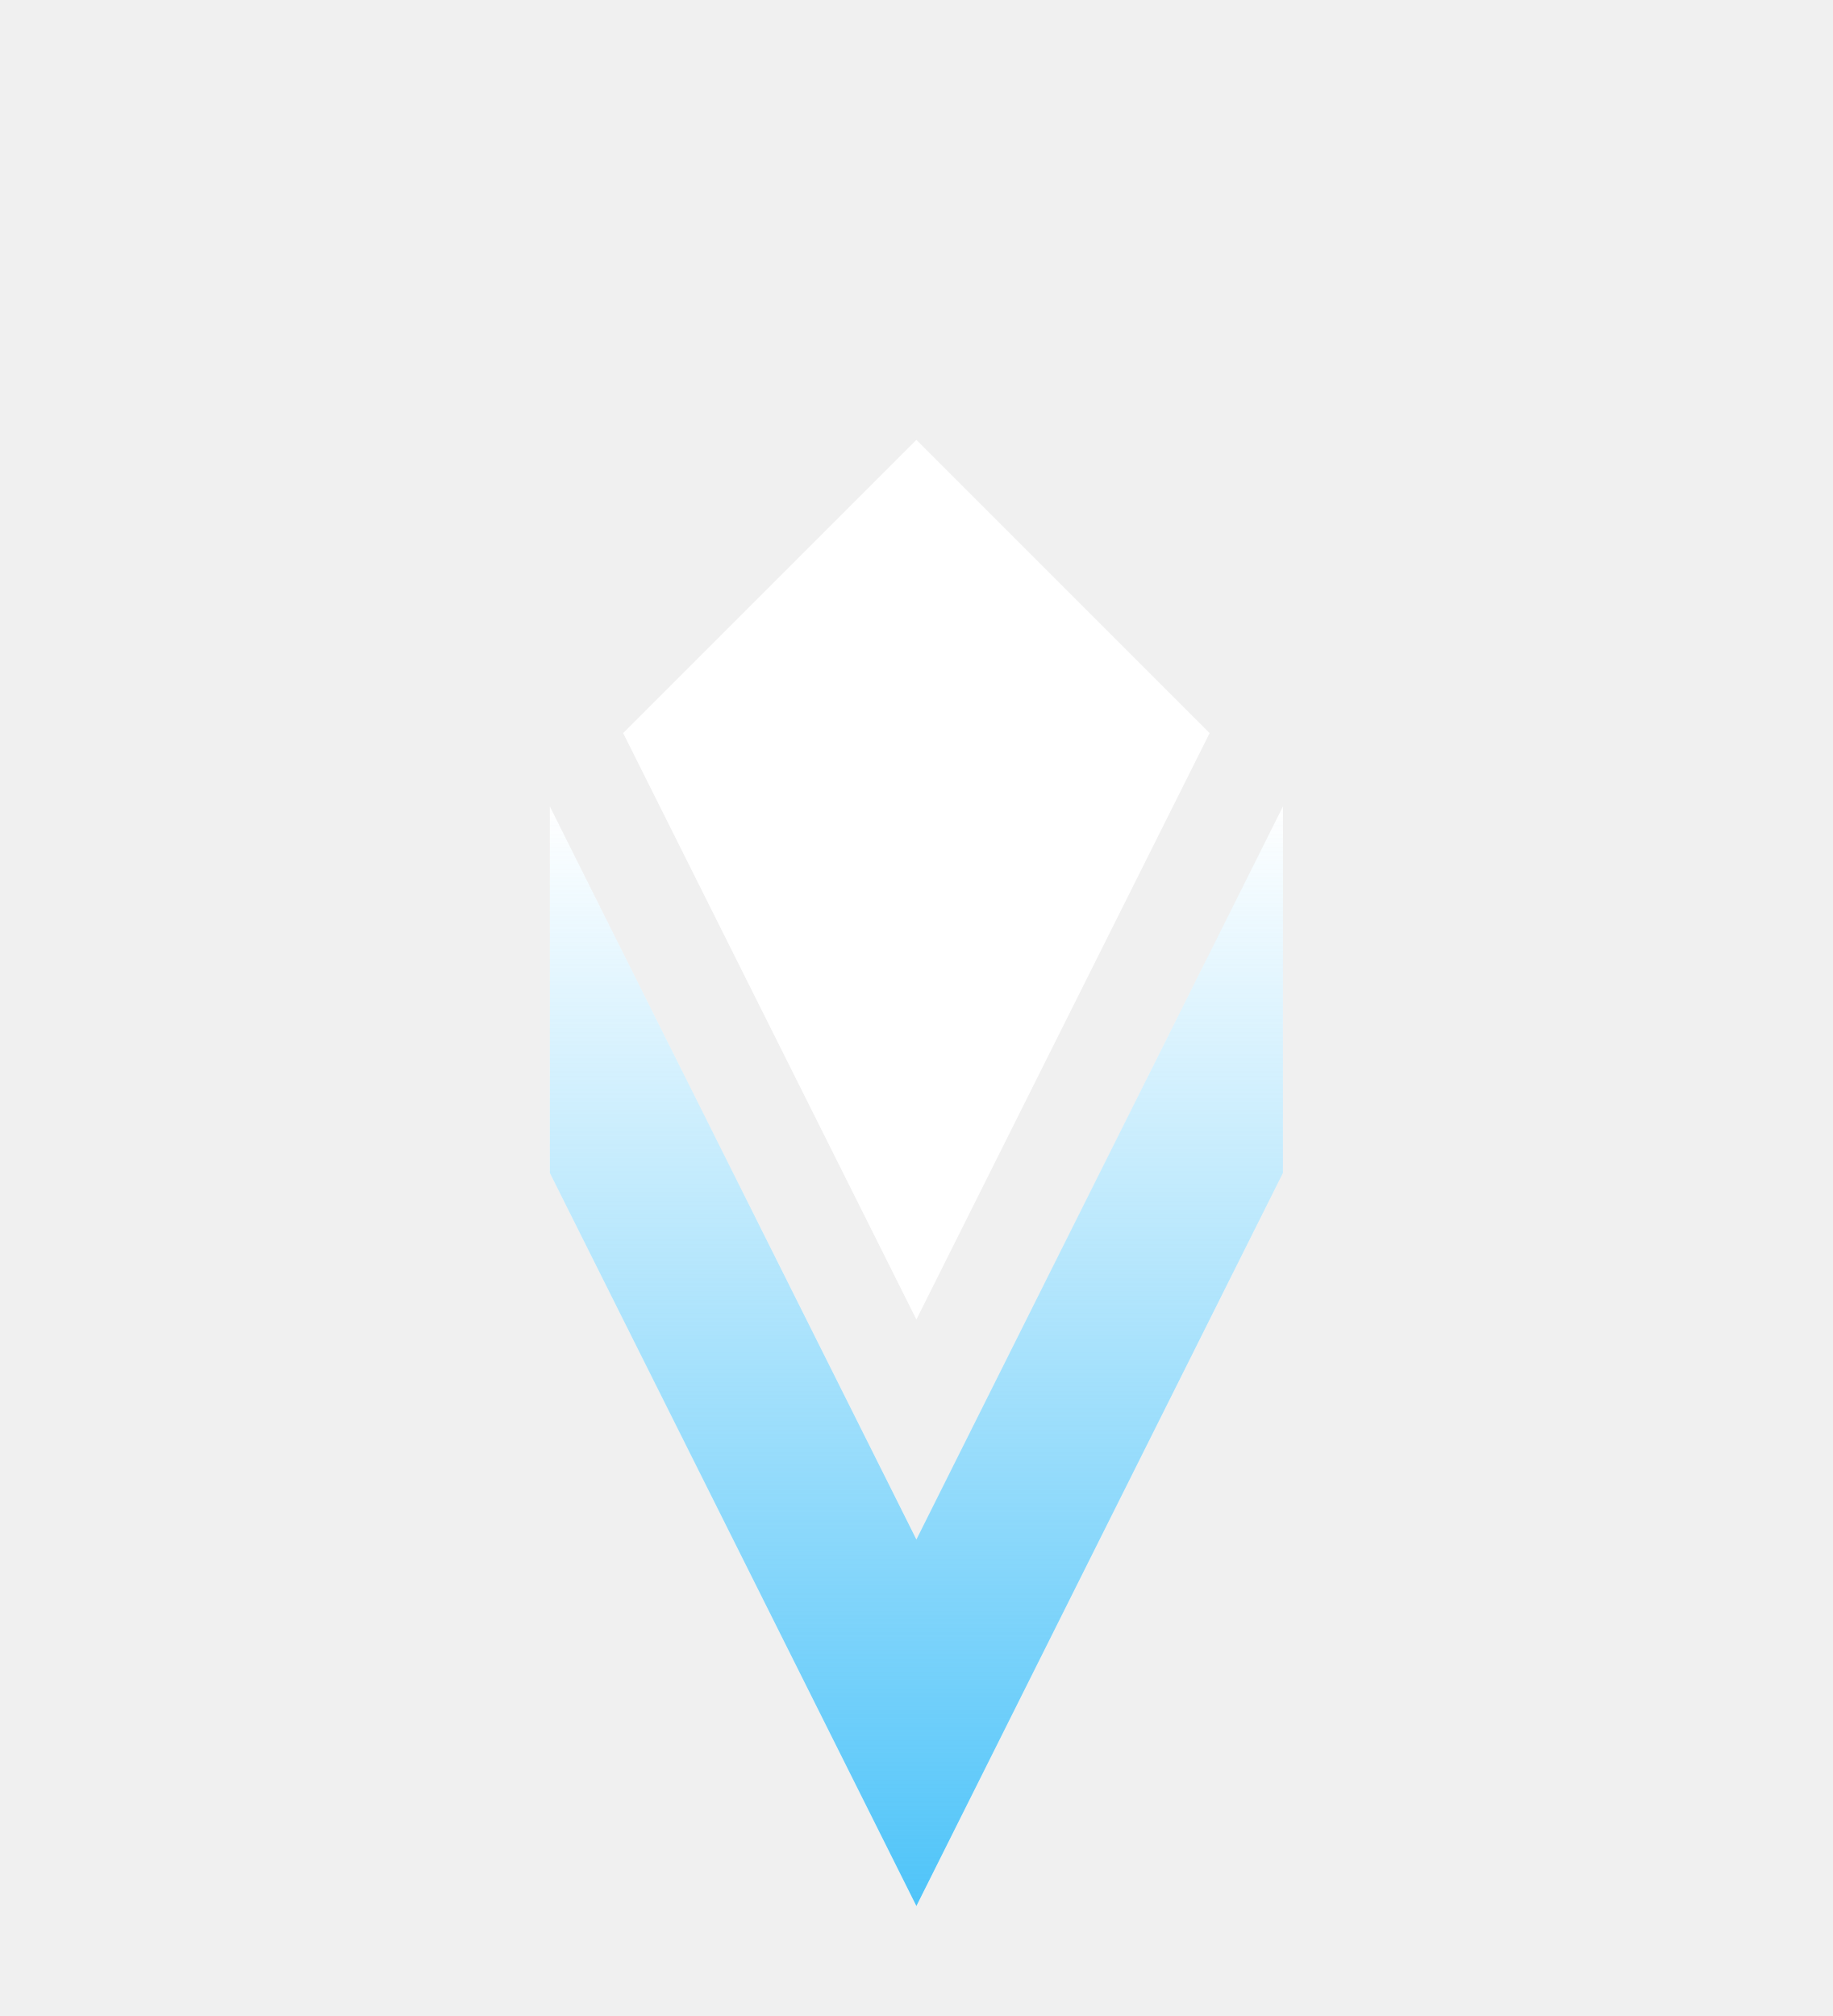
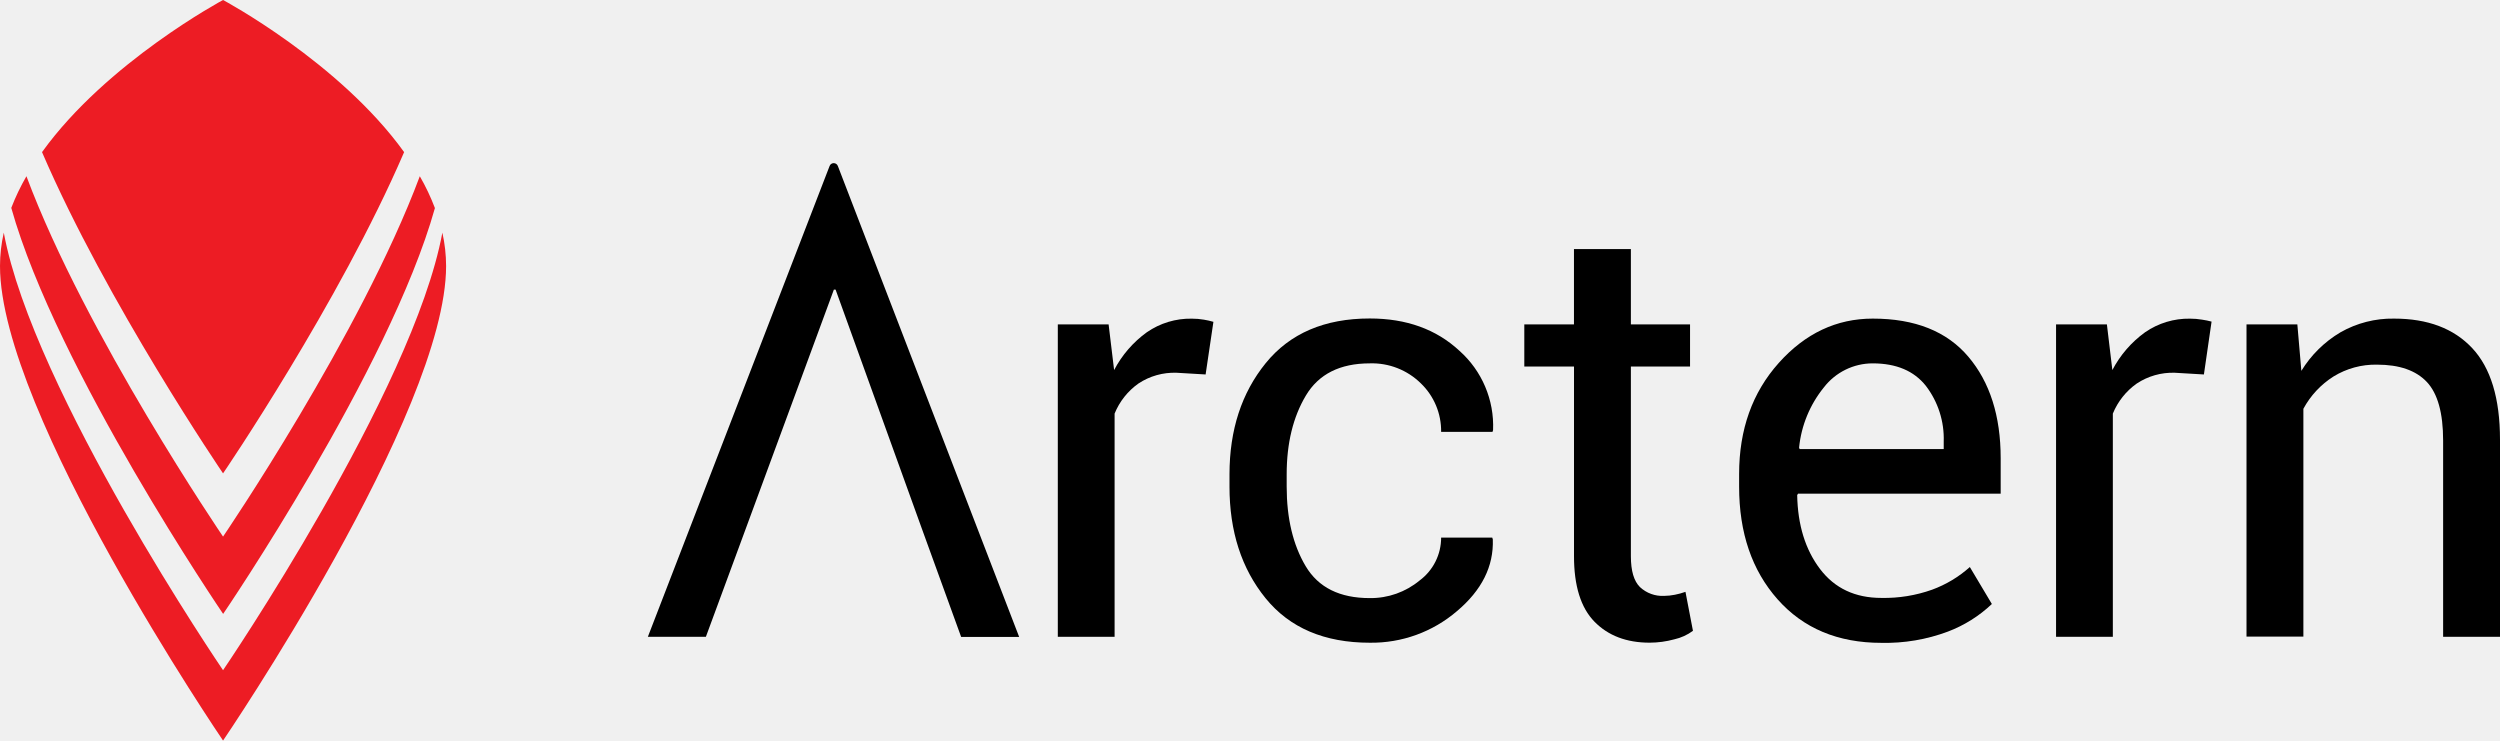
- <svg xmlns="http://www.w3.org/2000/svg" xmlns:xlink="http://www.w3.org/1999/xlink" viewBox="60 0 200 220" version="1.1">
+ <svg xmlns="http://www.w3.org/2000/svg" viewBox="0 0 567.47 168.1">
  <defs>
-     <linearGradient x1="50%" y1="0%" x2="50%" y2="100%" id="linearGradient-1">
-       <stop stop-color="#4FC4F9" stop-opacity="0" offset="0%" />
-       <stop stop-color="#4FC4F9" offset="100%" />
-     </linearGradient>
-     <polygon id="path-2" points="120 88 120 128 160 208 200 128 200 88 160 168" />
+     <style>.cls-1{fill:#ed1c24;}</style>
  </defs>
-   <g id="stack-white" stroke="none" stroke-width="1" fill="none" fill-rule="evenodd">
-     <polygon id="Path-2" fill="#FFFFFF" points="160 48 128 80 160 144 192 80" />
-     <g id="Path-3">
-       <use fill="#FFFFFF" xlink:href="#path-2" />
-       <use fill="url(#linearGradient-1)" xlink:href="#path-2" />
+   <g id="Layer_2" data-name="Layer 2">
+     <g id="Layer_3" data-name="Layer 3">
+       <path class="cls-1" d="M100.41,52.81c-6.65,36-49.78,99.32-49.78,99.32S7.5,88.79.86,52.81A34.34,34.34,0,0,0,0,60.39C0,93.75,50.63,168.1,50.63,168.1s50.63-74.35,50.63-107.71A35,35,0,0,0,100.41,52.81Z" />
+       <path class="cls-1" d="M98.72,47.23A49.73,49.73,0,0,0,95.29,40C81.9,75.89,50.63,121.8,50.63,121.8S19.37,75.89,6,40a50.87,50.87,0,0,0-3.44,7.19c10.26,36.61,48.09,92.16,48.09,92.16S88.46,83.84,98.72,47.23Z" />
+       <path class="cls-1" d="M91.73,34.53C77.06,14.12,50.63,0,50.63,0S24.21,14.12,9.54,34.53c14.67,34.12,41.09,72.92,41.09,72.92S77.06,68.65,91.73,34.53Z" />
+       <path d="M190.2,37.73a1,1,0,0,0-1.91,0L147.06,144.54h13.17L169.28,120l20-54.26h.39L209.25,120l8.92,24.58h13.17Z" />
+       <path d="M273.66,85l-6.61-.39a14.75,14.75,0,0,0-8.62,2.43A15.55,15.55,0,0,0,253,93.88v50.66H240.11V73.63h11.53L252.89,84a24.69,24.69,0,0,1,7.44-8.59,17.41,17.41,0,0,1,10.19-3.08,16.19,16.19,0,0,1,2.75.23,18.39,18.39,0,0,1,2.16.49Z" />
+       <path d="M310.93,135.76a17.41,17.41,0,0,0,11.31-4,12.1,12.1,0,0,0,4.88-9.73h11.6l.13.39q.33,9.18-8.16,16.32a29.74,29.74,0,0,1-19.76,7.15q-15.46,0-23.66-10.1t-8.19-25.36v-2.75q0-15.13,8.23-25.26t23.62-10.13q12.45,0,20.35,7.34a22.81,22.81,0,0,1,7.63,18l-.13.4H327.12a15,15,0,0,0-4.59-11,15.8,15.8,0,0,0-11.6-4.55q-10.15,0-14.51,7.3t-4.36,17.9v2.75q0,10.86,4.32,18.1T310.93,135.76Z" />
+       <path d="M370.19,56.53v17.1h13.43V83.2H370.19v43.06c0,3.32.69,5.65,2.06,7a7.49,7.49,0,0,0,5.48,2,13.2,13.2,0,0,0,2.45-.26,15.85,15.85,0,0,0,2.4-.66l1.7,8.85a11.28,11.28,0,0,1-4.23,1.93,21.46,21.46,0,0,1-5.6.76q-7.86,0-12.52-4.76t-4.65-14.9V83.2H346V73.63h11.27V56.53Z" />
+       <path d="M427.06,145.92q-14.81,0-23.56-9.87t-8.74-25.59v-2.88q0-15.14,9-25.2T425.1,72.32q14.36,0,21.69,8.65T454.13,104v8.06h-46l-.19.33q.19,10.18,5.18,16.76t13.95,6.57a32.32,32.32,0,0,0,11.5-1.87,26.52,26.52,0,0,0,8.56-5.14l5,8.39a29.83,29.83,0,0,1-10,6.27A40.43,40.43,0,0,1,427.06,145.92Zm-2-63.44A14,14,0,0,0,414,87.93a25.73,25.73,0,0,0-5.63,13.69l.13.32h32.7v-1.69a19.74,19.74,0,0,0-4.06-12.68Q433.1,82.49,425.1,82.48Z" />
+       <path d="M500.26,85l-6.62-.39A14.77,14.77,0,0,0,485,87.07a15.55,15.55,0,0,0-5.41,6.81v50.66H466.7V73.63h11.54L479.48,84a24.69,24.69,0,0,1,7.44-8.59,17.43,17.43,0,0,1,10.19-3.08,16.19,16.19,0,0,1,2.75.23A18.62,18.62,0,0,1,502,73Z" />
+       <path d="M521.47,73.63l.91,10.55a25.87,25.87,0,0,1,8.88-8.75,23.76,23.76,0,0,1,12.16-3.11q11.48,0,17.76,6.72t6.29,20.74v44.76H554.56V100q0-9.37-3.7-13.3t-11.31-3.93a18.2,18.2,0,0,0-9.86,2.68,19.77,19.77,0,0,0-6.85,7.34v51.71H509.93V73.63Z" />
    </g>
-     <text id="Arctern" font-family="NotoSansCJKsc-Medium, Noto Sans CJK SC" font-size="40" font-weight="400" letter-spacing="0.5" fill="#FFFFFF">
-       <tspan x="88" y="262">Arctern</tspan>
-     </text>
  </g>
</svg>
